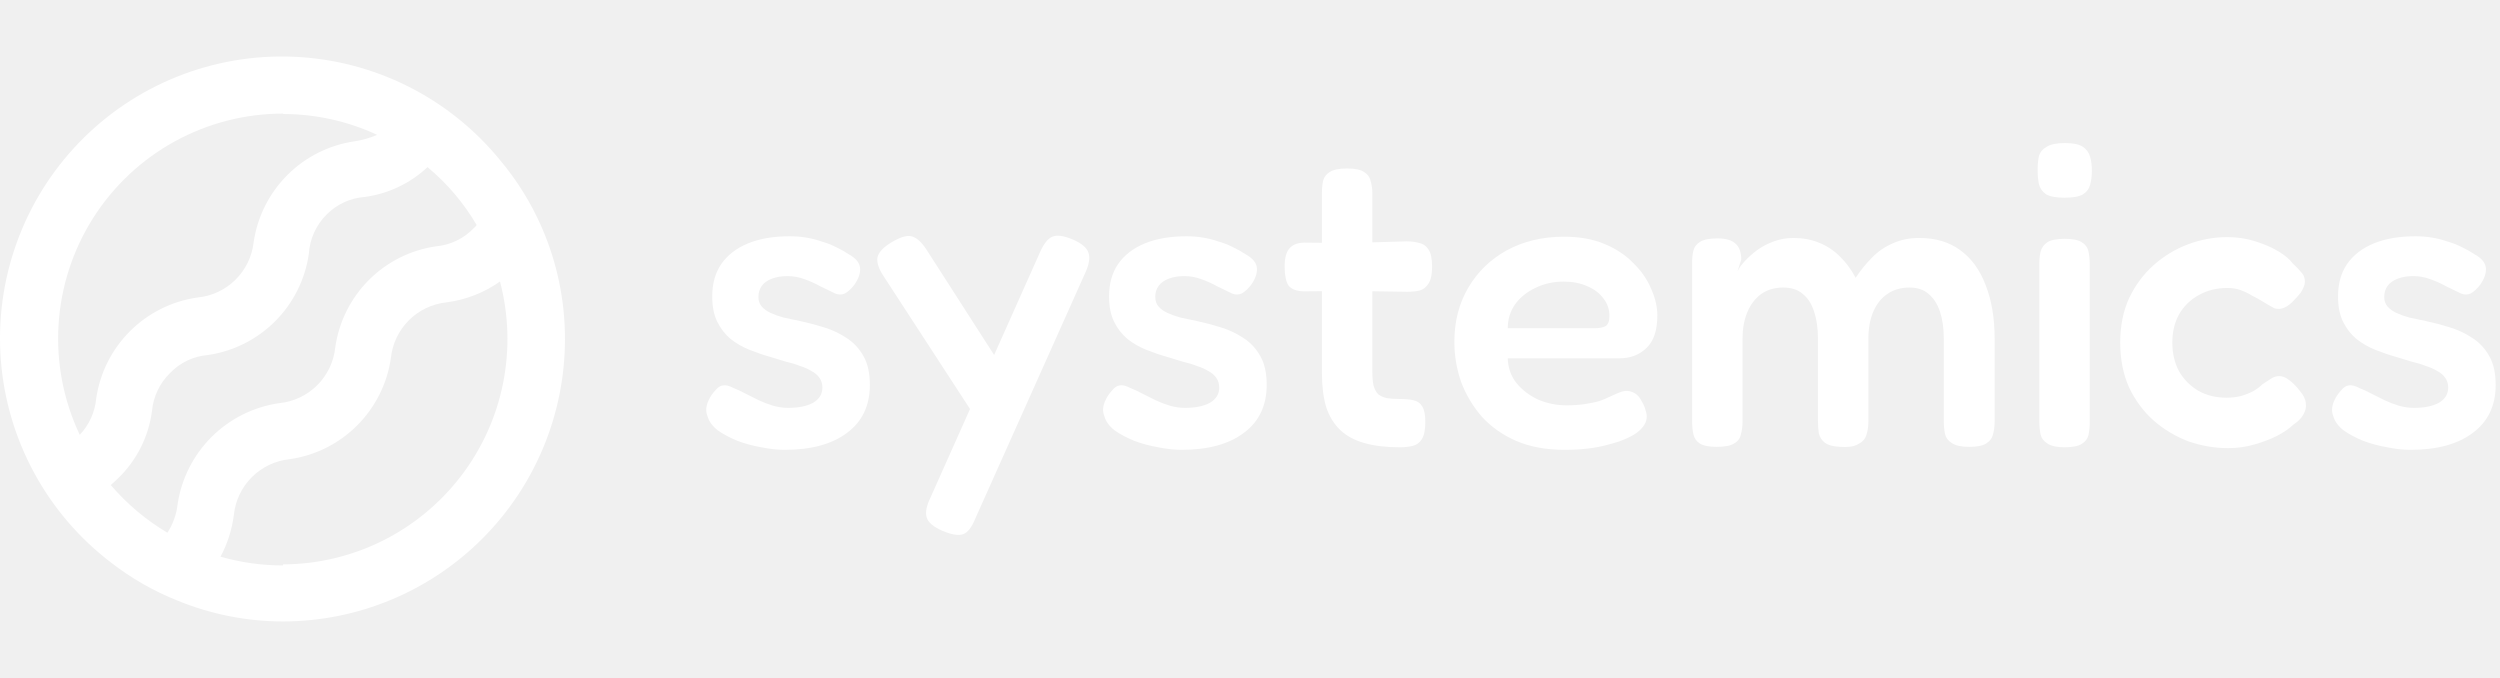
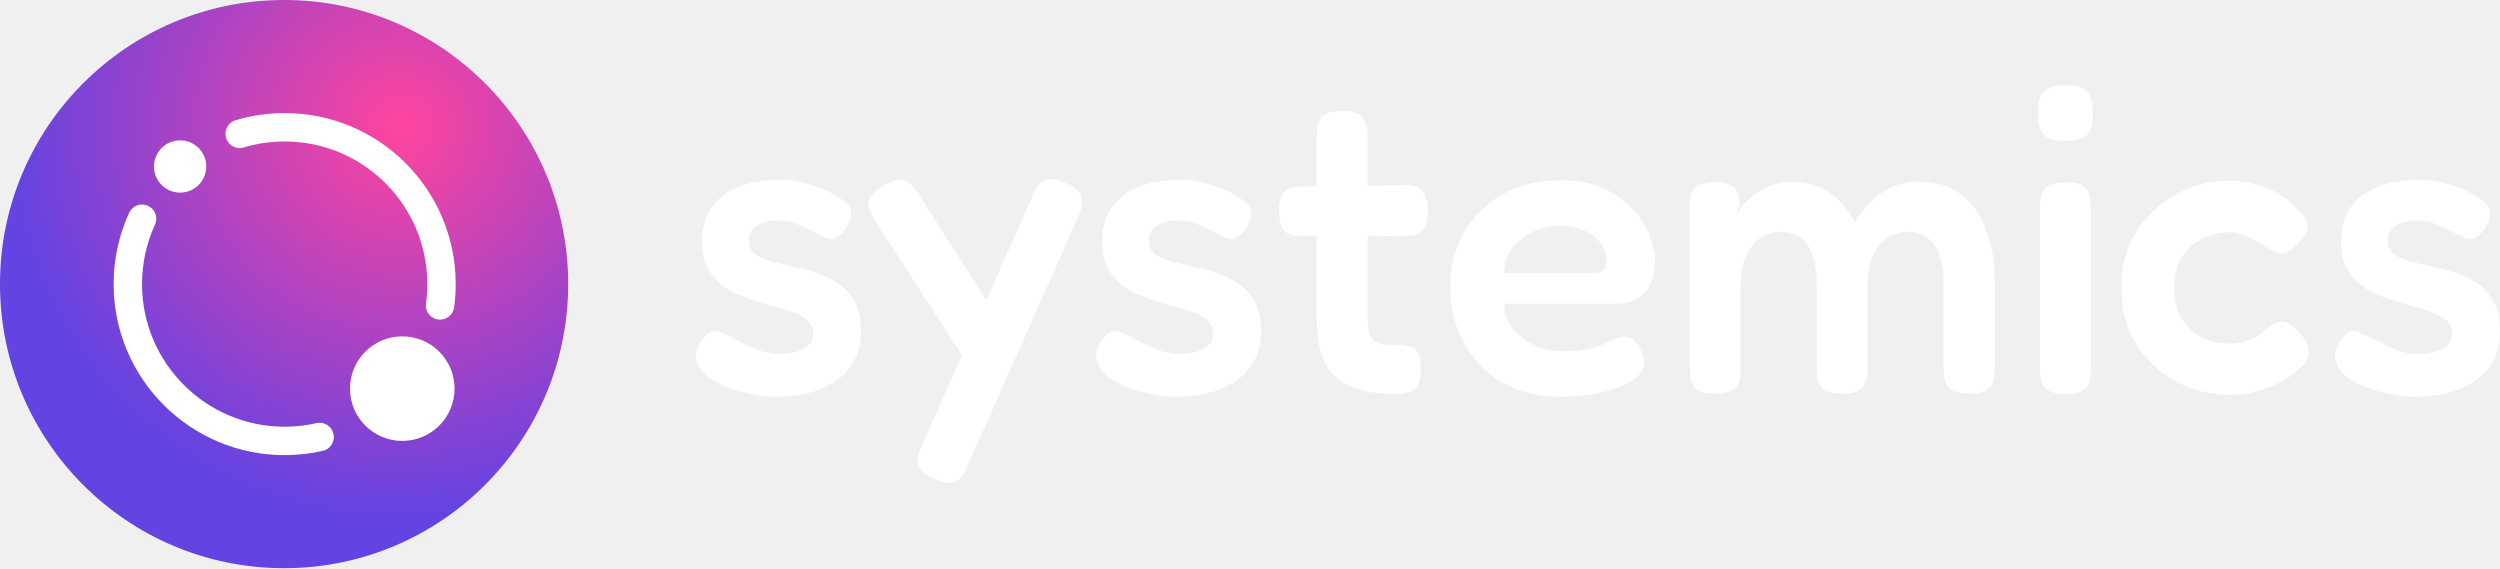
- <svg xmlns="http://www.w3.org/2000/svg" width="177" height="48" viewBox="0 0 177 48" fill="none">
-   <g clip-path="url(#clip0_42_124)">
-     <path d="M38.349 16.081C37.598 14.365 36.605 12.765 35.4 11.332C33.618 9.15 31.394 7.369 28.875 6.109C26.356 4.848 23.598 4.135 20.784 4.017C17.969 3.9 15.162 4.379 12.546 5.425C9.93 6.471 7.565 8.059 5.607 10.084C3.649 12.11 2.142 14.527 1.186 17.178C0.229 19.828 -0.156 22.651 0.057 25.46C0.269 28.27 1.074 31.003 2.419 33.479C3.763 35.955 5.617 38.118 7.857 39.826C9.295 40.944 10.883 41.853 12.575 42.525C14.948 43.498 17.487 43.998 20.051 44C25.343 43.988 30.415 41.878 34.155 38.132C37.894 34.386 39.996 29.309 40 24.016C40.004 21.285 39.442 18.583 38.349 16.081ZM20.036 8.072C22.338 8.072 24.613 8.575 26.701 9.547C26.192 9.767 25.656 9.921 25.108 10.004C23.304 10.266 21.633 11.103 20.345 12.393C19.056 13.682 18.218 15.353 17.957 17.157C17.843 18.169 17.382 19.111 16.654 19.823C15.927 20.535 14.975 20.974 13.961 21.066C12.158 21.327 10.486 22.165 9.198 23.454C7.909 24.743 7.071 26.415 6.81 28.219C6.722 29.181 6.311 30.085 5.646 30.785C4.496 28.357 3.98 25.677 4.145 22.995C4.31 20.313 5.15 17.716 6.588 15.446C8.025 13.177 10.014 11.307 12.368 10.013C14.722 8.719 17.365 8.041 20.051 8.043L20.036 8.072ZM7.842 34.34C8.019 34.177 8.196 34.03 8.373 33.853C9.685 32.581 10.527 30.902 10.762 29.089C10.857 28.07 11.312 27.119 12.045 26.405C12.75 25.671 13.699 25.22 14.713 25.137C16.517 24.875 18.188 24.038 19.477 22.748C20.766 21.459 21.603 19.788 21.864 17.983C21.928 16.918 22.385 15.914 23.147 15.166C23.87 14.447 24.828 14.012 25.845 13.942C27.503 13.714 29.048 12.977 30.269 11.833C31.659 12.987 32.836 14.374 33.748 15.933C33.692 16.009 33.628 16.078 33.557 16.14C32.853 16.881 31.905 17.342 30.888 17.438C29.082 17.694 27.409 18.531 26.119 19.82C24.829 21.111 23.993 22.785 23.737 24.591C23.633 25.606 23.181 26.554 22.459 27.275C21.736 27.995 20.786 28.443 19.771 28.543C17.962 28.803 16.284 29.639 14.988 30.927C13.692 32.216 12.846 33.889 12.575 35.697C12.496 36.417 12.248 37.109 11.853 37.717C10.34 36.819 8.985 35.678 7.842 34.34ZM20.036 40.033C18.54 40.034 17.051 39.826 15.613 39.413C16.105 38.496 16.424 37.496 16.556 36.464C16.66 35.45 17.109 34.504 17.829 33.784C18.549 33.064 19.495 32.614 20.508 32.511C22.314 32.253 23.989 31.416 25.28 30.127C26.572 28.837 27.412 27.164 27.674 25.358C27.777 24.345 28.227 23.398 28.946 22.678C29.666 21.958 30.612 21.509 31.625 21.405C32.985 21.228 34.28 20.722 35.4 19.93C36.021 22.287 36.095 24.755 35.615 27.144C35.135 29.534 34.114 31.782 32.631 33.715C31.148 35.649 29.241 37.217 27.058 38.3C24.875 39.382 22.473 39.949 20.036 39.959V40.033Z" fill="white" />
-     <path d="M55.556 31.848C55.036 31.848 54.486 31.788 53.906 31.668C53.326 31.568 52.766 31.418 52.226 31.218C51.686 30.998 51.216 30.748 50.816 30.468C50.436 30.168 50.196 29.838 50.096 29.478C50.016 29.278 49.986 29.088 50.006 28.908C50.026 28.708 50.086 28.508 50.186 28.308C50.286 28.088 50.436 27.868 50.636 27.648C50.816 27.428 50.996 27.308 51.176 27.288C51.376 27.248 51.626 27.308 51.926 27.468C52.186 27.568 52.466 27.698 52.766 27.858C53.086 28.018 53.406 28.178 53.726 28.338C54.066 28.498 54.406 28.628 54.746 28.728C55.106 28.828 55.456 28.878 55.796 28.878C56.536 28.878 57.126 28.758 57.566 28.518C58.006 28.258 58.226 27.898 58.226 27.438C58.226 27.178 58.156 26.948 58.016 26.748C57.876 26.548 57.686 26.388 57.446 26.268C57.226 26.128 56.956 26.008 56.636 25.908C56.336 25.788 56.006 25.688 55.646 25.608C55.306 25.508 54.946 25.398 54.566 25.278C54.066 25.138 53.566 24.968 53.066 24.768C52.566 24.568 52.116 24.308 51.716 23.988C51.336 23.668 51.026 23.268 50.786 22.788C50.546 22.308 50.426 21.708 50.426 20.988C50.426 20.088 50.636 19.328 51.056 18.708C51.496 18.068 52.126 17.578 52.946 17.238C53.766 16.898 54.756 16.728 55.916 16.728C56.316 16.728 56.696 16.758 57.056 16.818C57.436 16.878 57.796 16.968 58.136 17.088C58.496 17.188 58.836 17.318 59.156 17.478C59.496 17.638 59.816 17.818 60.116 18.018C60.616 18.298 60.876 18.628 60.896 19.008C60.916 19.368 60.776 19.758 60.476 20.178C60.256 20.458 60.036 20.658 59.816 20.778C59.596 20.878 59.366 20.878 59.126 20.778C58.806 20.618 58.456 20.448 58.076 20.268C57.716 20.068 57.336 19.898 56.936 19.758C56.556 19.618 56.156 19.548 55.736 19.548C55.336 19.548 54.976 19.608 54.656 19.728C54.336 19.848 54.096 20.018 53.936 20.238C53.776 20.458 53.696 20.718 53.696 21.018C53.696 21.298 53.776 21.528 53.936 21.708C54.096 21.888 54.306 22.038 54.566 22.158C54.826 22.278 55.136 22.388 55.496 22.488C55.856 22.568 56.236 22.648 56.636 22.728C57.196 22.848 57.766 22.998 58.346 23.178C58.926 23.358 59.456 23.608 59.936 23.928C60.436 24.248 60.836 24.678 61.136 25.218C61.436 25.738 61.586 26.418 61.586 27.258C61.586 28.718 61.046 29.848 59.966 30.648C58.906 31.448 57.436 31.848 55.556 31.848Z" fill="white" />
-     <path d="M66.714 37.578C66.074 37.298 65.704 36.978 65.604 36.618C65.504 36.278 65.594 35.818 65.874 35.238L73.614 17.898C73.894 17.258 74.194 16.878 74.514 16.758C74.834 16.618 75.324 16.688 75.984 16.968C76.604 17.248 76.964 17.558 77.064 17.898C77.184 18.238 77.114 18.698 76.854 19.278L69.054 36.708C68.794 37.348 68.504 37.718 68.184 37.818C67.864 37.938 67.374 37.858 66.714 37.578ZM69.504 30.228L62.574 19.578C62.214 19.038 62.064 18.588 62.124 18.228C62.204 17.868 62.524 17.518 63.084 17.178C63.704 16.798 64.184 16.648 64.524 16.728C64.884 16.808 65.244 17.128 65.604 17.688L71.094 26.238L69.504 30.228Z" fill="white" />
-     <path d="M83.652 31.848C83.132 31.848 82.582 31.788 82.002 31.668C81.422 31.568 80.862 31.418 80.322 31.218C79.782 30.998 79.312 30.748 78.912 30.468C78.532 30.168 78.292 29.838 78.192 29.478C78.112 29.278 78.082 29.088 78.102 28.908C78.122 28.708 78.182 28.508 78.282 28.308C78.382 28.088 78.532 27.868 78.732 27.648C78.912 27.428 79.092 27.308 79.272 27.288C79.472 27.248 79.722 27.308 80.022 27.468C80.282 27.568 80.562 27.698 80.862 27.858C81.182 28.018 81.502 28.178 81.822 28.338C82.162 28.498 82.502 28.628 82.842 28.728C83.202 28.828 83.552 28.878 83.892 28.878C84.632 28.878 85.222 28.758 85.662 28.518C86.102 28.258 86.322 27.898 86.322 27.438C86.322 27.178 86.252 26.948 86.112 26.748C85.972 26.548 85.782 26.388 85.542 26.268C85.322 26.128 85.052 26.008 84.732 25.908C84.432 25.788 84.102 25.688 83.742 25.608C83.402 25.508 83.042 25.398 82.662 25.278C82.162 25.138 81.662 24.968 81.162 24.768C80.662 24.568 80.212 24.308 79.812 23.988C79.432 23.668 79.122 23.268 78.882 22.788C78.642 22.308 78.522 21.708 78.522 20.988C78.522 20.088 78.732 19.328 79.152 18.708C79.592 18.068 80.222 17.578 81.042 17.238C81.862 16.898 82.852 16.728 84.012 16.728C84.412 16.728 84.792 16.758 85.152 16.818C85.532 16.878 85.892 16.968 86.232 17.088C86.592 17.188 86.932 17.318 87.252 17.478C87.592 17.638 87.912 17.818 88.212 18.018C88.712 18.298 88.972 18.628 88.992 19.008C89.012 19.368 88.872 19.758 88.572 20.178C88.352 20.458 88.132 20.658 87.912 20.778C87.692 20.878 87.462 20.878 87.222 20.778C86.902 20.618 86.552 20.448 86.172 20.268C85.812 20.068 85.432 19.898 85.032 19.758C84.652 19.618 84.252 19.548 83.832 19.548C83.432 19.548 83.072 19.608 82.752 19.728C82.432 19.848 82.192 20.018 82.032 20.238C81.872 20.458 81.792 20.718 81.792 21.018C81.792 21.298 81.872 21.528 82.032 21.708C82.192 21.888 82.402 22.038 82.662 22.158C82.922 22.278 83.232 22.388 83.592 22.488C83.952 22.568 84.332 22.648 84.732 22.728C85.292 22.848 85.862 22.998 86.442 23.178C87.022 23.358 87.552 23.608 88.032 23.928C88.532 24.248 88.932 24.678 89.232 25.218C89.532 25.738 89.682 26.418 89.682 27.258C89.682 28.718 89.142 29.848 88.062 30.648C87.002 31.448 85.532 31.848 83.652 31.848Z" fill="white" />
-     <path d="M99.112 31.668C98.132 31.668 97.293 31.568 96.593 31.368C95.892 31.168 95.323 30.858 94.882 30.438C94.442 30.018 94.112 29.478 93.892 28.818C93.692 28.138 93.593 27.338 93.593 26.418V13.698C93.593 13.338 93.623 13.028 93.683 12.768C93.763 12.508 93.922 12.308 94.162 12.168C94.422 12.008 94.823 11.928 95.362 11.928C95.922 11.928 96.323 12.008 96.562 12.168C96.823 12.328 96.983 12.548 97.043 12.828C97.123 13.088 97.162 13.378 97.162 13.698V26.298C97.162 26.718 97.192 27.058 97.252 27.318C97.332 27.578 97.442 27.778 97.582 27.918C97.743 28.038 97.942 28.128 98.183 28.188C98.442 28.228 98.752 28.248 99.112 28.248C99.493 28.248 99.812 28.278 100.072 28.338C100.352 28.398 100.562 28.548 100.702 28.788C100.842 29.008 100.912 29.378 100.912 29.898C100.912 30.458 100.822 30.868 100.642 31.128C100.482 31.368 100.262 31.518 99.983 31.578C99.722 31.638 99.433 31.668 99.112 31.668ZM92.362 17.178L95.453 17.208L99.593 17.088C99.933 17.088 100.232 17.128 100.492 17.208C100.772 17.268 100.992 17.428 101.152 17.688C101.312 17.928 101.392 18.328 101.392 18.888C101.392 19.408 101.312 19.798 101.152 20.058C100.992 20.318 100.782 20.488 100.522 20.568C100.262 20.628 99.963 20.658 99.623 20.658L95.603 20.598L92.272 20.628C91.772 20.608 91.422 20.468 91.222 20.208C91.043 19.928 90.953 19.478 90.953 18.858C90.953 18.278 91.062 17.858 91.282 17.598C91.522 17.318 91.882 17.178 92.362 17.178Z" fill="white" />
-     <path d="M110.769 31.848C109.469 31.848 108.329 31.638 107.349 31.218C106.389 30.798 105.579 30.228 104.919 29.508C104.279 28.768 103.789 27.948 103.449 27.048C103.129 26.128 102.969 25.178 102.969 24.198C102.969 22.758 103.299 21.478 103.959 20.358C104.619 19.238 105.529 18.358 106.689 17.718C107.869 17.078 109.219 16.758 110.739 16.758C111.819 16.758 112.769 16.928 113.589 17.268C114.409 17.608 115.089 18.058 115.629 18.618C116.189 19.158 116.609 19.758 116.889 20.418C117.189 21.078 117.339 21.718 117.339 22.338C117.339 23.398 117.079 24.168 116.559 24.648C116.059 25.128 115.429 25.368 114.669 25.368H106.749C106.769 26.048 106.979 26.638 107.379 27.138C107.799 27.638 108.319 28.028 108.939 28.308C109.579 28.568 110.229 28.698 110.889 28.698C111.389 28.698 111.829 28.668 112.209 28.608C112.609 28.548 112.949 28.478 113.229 28.398C113.509 28.298 113.749 28.198 113.949 28.098C114.169 27.998 114.369 27.908 114.549 27.828C114.729 27.748 114.899 27.698 115.059 27.678C115.279 27.658 115.499 27.708 115.719 27.828C115.939 27.948 116.119 28.158 116.259 28.458C116.379 28.658 116.459 28.848 116.499 29.028C116.559 29.188 116.589 29.348 116.589 29.508C116.589 29.908 116.349 30.288 115.869 30.648C115.389 30.988 114.709 31.268 113.829 31.488C112.969 31.728 111.949 31.848 110.769 31.848ZM106.749 23.238H112.899C113.239 23.238 113.499 23.188 113.679 23.088C113.859 22.968 113.949 22.728 113.949 22.368C113.949 21.908 113.809 21.498 113.529 21.138C113.249 20.758 112.869 20.468 112.389 20.268C111.909 20.048 111.349 19.938 110.709 19.938C109.969 19.938 109.299 20.088 108.699 20.388C108.099 20.668 107.619 21.058 107.259 21.558C106.919 22.058 106.749 22.618 106.749 23.238Z" fill="white" />
-     <path d="M121.541 31.638C121.001 31.638 120.601 31.558 120.341 31.398C120.101 31.238 119.951 31.018 119.891 30.738C119.831 30.458 119.801 30.158 119.801 29.838V18.618C119.801 18.298 119.831 18.008 119.891 17.748C119.951 17.488 120.111 17.278 120.371 17.118C120.631 16.958 121.041 16.878 121.601 16.878C122.181 16.878 122.601 16.998 122.861 17.238C123.141 17.478 123.281 17.858 123.281 18.378L123.011 19.218C123.111 18.998 123.281 18.758 123.521 18.498C123.761 18.238 124.051 17.978 124.391 17.718C124.751 17.458 125.151 17.248 125.591 17.088C126.031 16.928 126.491 16.848 126.971 16.848C127.631 16.848 128.231 16.958 128.771 17.178C129.331 17.398 129.821 17.718 130.241 18.138C130.681 18.558 131.061 19.068 131.381 19.668C131.721 19.148 132.101 18.678 132.521 18.258C132.941 17.818 133.431 17.478 133.991 17.238C134.551 16.978 135.181 16.848 135.881 16.848C137.041 16.848 138.011 17.138 138.791 17.718C139.591 18.298 140.191 19.128 140.591 20.208C141.011 21.268 141.221 22.538 141.221 24.018V29.838C141.221 30.178 141.181 30.488 141.101 30.768C141.041 31.028 140.881 31.238 140.621 31.398C140.381 31.558 139.981 31.638 139.421 31.638C138.861 31.638 138.451 31.548 138.191 31.368C137.931 31.208 137.771 30.998 137.711 30.738C137.651 30.458 137.621 30.148 137.621 29.808V23.988C137.621 23.248 137.531 22.608 137.351 22.068C137.171 21.528 136.901 21.108 136.541 20.808C136.201 20.508 135.751 20.358 135.191 20.358C134.591 20.358 134.071 20.508 133.631 20.808C133.211 21.088 132.881 21.498 132.641 22.038C132.401 22.578 132.281 23.238 132.281 24.018V29.868C132.281 30.208 132.231 30.528 132.131 30.828C132.031 31.108 131.831 31.318 131.531 31.458C131.251 31.618 130.841 31.678 130.301 31.638C129.801 31.618 129.431 31.518 129.191 31.338C128.971 31.158 128.831 30.938 128.771 30.678C128.731 30.398 128.711 30.108 128.711 29.808V23.988C128.711 23.248 128.621 22.608 128.441 22.068C128.261 21.508 127.991 21.088 127.631 20.808C127.291 20.508 126.831 20.358 126.251 20.358C125.631 20.358 125.101 20.518 124.661 20.838C124.241 21.158 123.921 21.588 123.701 22.128C123.481 22.668 123.371 23.288 123.371 23.988V29.868C123.371 30.188 123.331 30.488 123.251 30.768C123.191 31.048 123.031 31.258 122.771 31.398C122.531 31.558 122.121 31.638 121.541 31.638Z" fill="white" />
-     <path d="M146.155 31.668C145.615 31.668 145.215 31.578 144.955 31.398C144.695 31.238 144.535 31.028 144.475 30.768C144.415 30.488 144.385 30.178 144.385 29.838V18.678C144.385 18.358 144.415 18.068 144.475 17.808C144.555 17.528 144.715 17.308 144.955 17.148C145.215 16.988 145.625 16.908 146.185 16.908C146.745 16.908 147.145 16.988 147.385 17.148C147.645 17.308 147.805 17.528 147.865 17.808C147.925 18.088 147.955 18.398 147.955 18.738V29.868C147.955 30.208 147.925 30.518 147.865 30.798C147.805 31.058 147.645 31.268 147.385 31.428C147.145 31.588 146.735 31.668 146.155 31.668ZM146.155 13.998C145.575 13.998 145.145 13.918 144.865 13.758C144.605 13.578 144.435 13.338 144.355 13.038C144.295 12.738 144.265 12.408 144.265 12.048C144.265 11.668 144.295 11.338 144.355 11.058C144.435 10.778 144.615 10.558 144.895 10.398C145.175 10.218 145.605 10.128 146.185 10.128C146.785 10.128 147.215 10.218 147.475 10.398C147.735 10.578 147.905 10.818 147.985 11.118C148.065 11.398 148.105 11.728 148.105 12.108C148.105 12.448 148.065 12.768 147.985 13.068C147.905 13.368 147.735 13.598 147.475 13.758C147.215 13.918 146.775 13.998 146.155 13.998Z" fill="white" />
-     <path d="M157.761 31.728C156.801 31.728 155.861 31.568 154.941 31.248C154.041 30.908 153.221 30.418 152.481 29.778C151.761 29.138 151.181 28.358 150.741 27.438C150.321 26.498 150.111 25.438 150.111 24.258C150.111 23.078 150.321 22.028 150.741 21.108C151.181 20.188 151.761 19.408 152.481 18.768C153.201 18.128 154.011 17.638 154.911 17.298C155.811 16.958 156.741 16.788 157.701 16.788C158.401 16.788 159.061 16.888 159.681 17.088C160.321 17.288 160.871 17.528 161.331 17.808C161.791 18.088 162.121 18.368 162.321 18.648C162.581 18.888 162.801 19.118 162.981 19.338C163.161 19.558 163.221 19.828 163.161 20.148C163.101 20.348 163.011 20.538 162.891 20.718C162.771 20.878 162.621 21.048 162.441 21.228C161.961 21.768 161.491 21.968 161.031 21.828C160.771 21.688 160.511 21.538 160.251 21.378C159.991 21.218 159.721 21.068 159.441 20.928C159.181 20.768 158.911 20.638 158.631 20.538C158.351 20.438 158.041 20.388 157.701 20.388C156.941 20.388 156.261 20.558 155.661 20.898C155.081 21.218 154.621 21.668 154.281 22.248C153.961 22.828 153.801 23.498 153.801 24.258C153.801 25.018 153.961 25.698 154.281 26.298C154.621 26.878 155.081 27.338 155.661 27.678C156.241 27.998 156.901 28.158 157.641 28.158C158.001 28.158 158.341 28.118 158.661 28.038C159.001 27.938 159.301 27.818 159.561 27.678C159.821 27.518 160.031 27.358 160.191 27.198C160.411 27.058 160.611 26.928 160.791 26.808C160.971 26.688 161.161 26.628 161.361 26.628C161.601 26.628 161.831 26.718 162.051 26.898C162.291 27.058 162.551 27.318 162.831 27.678C163.091 27.978 163.231 28.268 163.251 28.548C163.291 28.828 163.231 29.098 163.071 29.358C162.931 29.618 162.691 29.858 162.351 30.078C162.111 30.318 161.751 30.568 161.271 30.828C160.811 31.068 160.271 31.278 159.651 31.458C159.051 31.638 158.421 31.728 157.761 31.728Z" fill="white" />
-     <path d="M170.663 31.848C170.143 31.848 169.593 31.788 169.013 31.668C168.433 31.568 167.873 31.418 167.333 31.218C166.793 30.998 166.323 30.748 165.923 30.468C165.543 30.168 165.303 29.838 165.203 29.478C165.123 29.278 165.093 29.088 165.113 28.908C165.133 28.708 165.193 28.508 165.293 28.308C165.393 28.088 165.543 27.868 165.743 27.648C165.923 27.428 166.103 27.308 166.283 27.288C166.483 27.248 166.733 27.308 167.033 27.468C167.293 27.568 167.573 27.698 167.873 27.858C168.193 28.018 168.513 28.178 168.833 28.338C169.173 28.498 169.513 28.628 169.853 28.728C170.213 28.828 170.563 28.878 170.903 28.878C171.643 28.878 172.233 28.758 172.673 28.518C173.113 28.258 173.333 27.898 173.333 27.438C173.333 27.178 173.263 26.948 173.123 26.748C172.983 26.548 172.793 26.388 172.553 26.268C172.333 26.128 172.063 26.008 171.743 25.908C171.443 25.788 171.113 25.688 170.753 25.608C170.413 25.508 170.053 25.398 169.673 25.278C169.173 25.138 168.673 24.968 168.173 24.768C167.673 24.568 167.223 24.308 166.823 23.988C166.443 23.668 166.133 23.268 165.893 22.788C165.653 22.308 165.533 21.708 165.533 20.988C165.533 20.088 165.743 19.328 166.163 18.708C166.603 18.068 167.233 17.578 168.053 17.238C168.873 16.898 169.863 16.728 171.023 16.728C171.423 16.728 171.803 16.758 172.163 16.818C172.543 16.878 172.903 16.968 173.243 17.088C173.603 17.188 173.943 17.318 174.263 17.478C174.603 17.638 174.923 17.818 175.223 18.018C175.723 18.298 175.983 18.628 176.003 19.008C176.023 19.368 175.883 19.758 175.583 20.178C175.363 20.458 175.143 20.658 174.923 20.778C174.703 20.878 174.473 20.878 174.233 20.778C173.913 20.618 173.563 20.448 173.183 20.268C172.823 20.068 172.443 19.898 172.043 19.758C171.663 19.618 171.263 19.548 170.843 19.548C170.443 19.548 170.083 19.608 169.763 19.728C169.443 19.848 169.203 20.018 169.043 20.238C168.883 20.458 168.803 20.718 168.803 21.018C168.803 21.298 168.883 21.528 169.043 21.708C169.203 21.888 169.413 22.038 169.673 22.158C169.933 22.278 170.243 22.388 170.603 22.488C170.963 22.568 171.343 22.648 171.743 22.728C172.303 22.848 172.873 22.998 173.453 23.178C174.033 23.358 174.563 23.608 175.043 23.928C175.543 24.248 175.943 24.678 176.243 25.218C176.543 25.738 176.693 26.418 176.693 27.258C176.693 28.718 176.153 29.848 175.073 30.648C174.013 31.448 172.543 31.848 170.663 31.848Z" fill="white" />
+ <svg xmlns="http://www.w3.org/2000/svg" width="176" height="40" viewBox="0 0 176 40" fill="none">
+   <g clip-path="url(#clip0_80_14)">
+     <path d="M54.569 27.92C54.048 27.92 53.497 27.86 52.916 27.739C52.334 27.638 51.773 27.486 51.231 27.285C50.69 27.063 50.219 26.81 49.818 26.528C49.437 26.225 49.197 25.892 49.096 25.529C49.016 25.327 48.986 25.135 49.006 24.953C49.026 24.751 49.086 24.55 49.187 24.348C49.287 24.126 49.437 23.904 49.638 23.682C49.818 23.46 49.998 23.338 50.179 23.318C50.379 23.278 50.63 23.338 50.931 23.5C51.191 23.601 51.472 23.732 51.773 23.894C52.093 24.055 52.414 24.217 52.735 24.378C53.076 24.54 53.417 24.671 53.758 24.772C54.118 24.873 54.469 24.923 54.81 24.923C55.552 24.923 56.143 24.802 56.584 24.56C57.025 24.297 57.246 23.934 57.246 23.47C57.246 23.207 57.176 22.975 57.035 22.773C56.895 22.572 56.705 22.41 56.464 22.289C56.243 22.148 55.973 22.026 55.652 21.926C55.351 21.805 55.02 21.704 54.66 21.623C54.319 21.522 53.958 21.411 53.577 21.29C53.076 21.148 52.575 20.977 52.073 20.775C51.572 20.573 51.121 20.311 50.72 19.988C50.339 19.665 50.029 19.261 49.788 18.777C49.547 18.292 49.427 17.687 49.427 16.96C49.427 16.052 49.638 15.285 50.059 14.659C50.5 14.013 51.131 13.519 51.953 13.176C52.775 12.832 53.767 12.661 54.93 12.661C55.331 12.661 55.712 12.691 56.073 12.752C56.454 12.812 56.815 12.903 57.156 13.024C57.517 13.125 57.857 13.256 58.178 13.418C58.519 13.579 58.84 13.761 59.141 13.963C59.642 14.245 59.902 14.578 59.922 14.962C59.942 15.325 59.802 15.719 59.501 16.143C59.281 16.425 59.06 16.627 58.84 16.748C58.619 16.849 58.389 16.849 58.148 16.748C57.827 16.587 57.477 16.415 57.096 16.234C56.735 16.032 56.354 15.86 55.953 15.719C55.572 15.578 55.171 15.507 54.75 15.507C54.349 15.507 53.988 15.568 53.667 15.689C53.346 15.81 53.106 15.981 52.946 16.203C52.785 16.425 52.705 16.688 52.705 16.991C52.705 17.273 52.785 17.505 52.946 17.687C53.106 17.869 53.316 18.02 53.577 18.141C53.838 18.262 54.148 18.373 54.509 18.474C54.87 18.555 55.251 18.636 55.652 18.716C56.213 18.837 56.785 18.989 57.366 19.17C57.948 19.352 58.479 19.604 58.96 19.927C59.461 20.25 59.862 20.684 60.163 21.229C60.464 21.754 60.614 22.44 60.614 23.288C60.614 24.762 60.073 25.902 58.99 26.709C57.928 27.517 56.454 27.92 54.569 27.92Z" fill="white" />
+     <path d="M65.755 33.703C65.113 33.421 64.742 33.098 64.642 32.734C64.542 32.391 64.632 31.927 64.913 31.342L72.671 13.842C72.952 13.196 73.253 12.812 73.574 12.691C73.894 12.55 74.386 12.62 75.047 12.903C75.669 13.186 76.03 13.499 76.13 13.842C76.25 14.185 76.18 14.649 75.919 15.234L68.1 32.825C67.84 33.471 67.549 33.845 67.228 33.946C66.908 34.067 66.416 33.986 65.755 33.703ZM68.552 26.285L61.605 15.537C61.244 14.992 61.094 14.538 61.154 14.175C61.234 13.811 61.555 13.458 62.116 13.115C62.737 12.732 63.219 12.58 63.559 12.661C63.92 12.742 64.281 13.065 64.642 13.63L70.145 22.259L68.552 26.285Z" fill="white" />
+     <path d="M82.733 27.92C82.212 27.92 81.66 27.86 81.079 27.739C80.498 27.638 79.936 27.486 79.395 27.285C78.854 27.063 78.383 26.81 77.982 26.528C77.601 26.225 77.36 25.892 77.26 25.529C77.18 25.327 77.15 25.135 77.17 24.953C77.19 24.751 77.25 24.55 77.35 24.348C77.45 24.126 77.601 23.904 77.801 23.682C77.982 23.46 78.162 23.338 78.343 23.318C78.543 23.278 78.794 23.338 79.094 23.5C79.355 23.601 79.636 23.732 79.936 23.894C80.257 24.055 80.578 24.217 80.899 24.378C81.24 24.54 81.58 24.671 81.921 24.772C82.282 24.873 82.633 24.923 82.974 24.923C83.716 24.923 84.307 24.802 84.748 24.56C85.189 24.297 85.41 23.934 85.41 23.47C85.41 23.207 85.339 22.975 85.199 22.773C85.059 22.572 84.868 22.41 84.628 22.289C84.407 22.148 84.136 22.026 83.816 21.926C83.515 21.805 83.184 21.704 82.823 21.623C82.483 21.522 82.122 21.411 81.741 21.29C81.24 21.148 80.738 20.977 80.237 20.775C79.736 20.573 79.285 20.311 78.884 19.988C78.503 19.665 78.192 19.261 77.952 18.777C77.711 18.292 77.591 17.687 77.591 16.96C77.591 16.052 77.801 15.285 78.222 14.659C78.663 14.013 79.295 13.519 80.117 13.176C80.939 12.832 81.931 12.661 83.094 12.661C83.495 12.661 83.876 12.691 84.237 12.752C84.618 12.812 84.979 12.903 85.319 13.024C85.68 13.125 86.021 13.256 86.342 13.418C86.683 13.579 87.003 13.761 87.304 13.963C87.805 14.245 88.066 14.578 88.086 14.962C88.106 15.325 87.966 15.719 87.665 16.143C87.445 16.425 87.224 16.627 87.003 16.748C86.783 16.849 86.552 16.849 86.312 16.748C85.991 16.587 85.64 16.415 85.259 16.234C84.898 16.032 84.517 15.86 84.117 15.719C83.736 15.578 83.335 15.507 82.914 15.507C82.513 15.507 82.152 15.568 81.831 15.689C81.51 15.81 81.27 15.981 81.109 16.203C80.949 16.425 80.869 16.688 80.869 16.991C80.869 17.273 80.949 17.505 81.109 17.687C81.27 17.869 81.48 18.02 81.741 18.141C82.001 18.262 82.312 18.373 82.673 18.474C83.034 18.555 83.415 18.636 83.816 18.716C84.377 18.837 84.948 18.989 85.53 19.17C86.111 19.352 86.643 19.604 87.124 19.927C87.625 20.25 88.026 20.684 88.327 21.229C88.627 21.754 88.778 22.44 88.778 23.288C88.778 24.762 88.236 25.902 87.154 26.709C86.091 27.517 84.618 27.92 82.733 27.92Z" fill="white" />
+     <path d="M98.231 27.739C97.249 27.739 96.407 27.638 95.705 27.436C95.004 27.234 94.432 26.921 93.991 26.497C93.55 26.073 93.219 25.529 92.999 24.863C92.798 24.176 92.698 23.369 92.698 22.44V9.603C92.698 9.24 92.728 8.927 92.788 8.664C92.868 8.402 93.029 8.2 93.269 8.059C93.53 7.897 93.931 7.817 94.472 7.817C95.034 7.817 95.435 7.897 95.675 8.059C95.936 8.22 96.096 8.442 96.156 8.725C96.237 8.987 96.277 9.28 96.277 9.603V22.319C96.277 22.743 96.307 23.086 96.367 23.349C96.447 23.611 96.557 23.813 96.698 23.954C96.858 24.075 97.058 24.166 97.299 24.227C97.56 24.267 97.871 24.287 98.231 24.287C98.612 24.287 98.933 24.317 99.194 24.378C99.474 24.439 99.685 24.59 99.825 24.832C99.966 25.054 100.036 25.428 100.036 25.952C100.036 26.518 99.945 26.931 99.765 27.194C99.605 27.436 99.384 27.587 99.103 27.648C98.843 27.709 98.552 27.739 98.231 27.739ZM91.465 13.115L94.562 13.145L98.713 13.024C99.053 13.024 99.354 13.065 99.615 13.145C99.895 13.206 100.116 13.367 100.276 13.63C100.437 13.872 100.517 14.276 100.517 14.841C100.517 15.366 100.437 15.759 100.276 16.022C100.116 16.284 99.905 16.456 99.645 16.536C99.384 16.597 99.083 16.627 98.743 16.627L94.713 16.567L91.375 16.597C90.874 16.577 90.523 16.435 90.322 16.173C90.142 15.89 90.052 15.436 90.052 14.811C90.052 14.225 90.162 13.801 90.382 13.539C90.623 13.256 90.984 13.115 91.465 13.115Z" fill="white" />
+     <path d="M109.916 27.92C108.613 27.92 107.47 27.709 106.488 27.285C105.526 26.861 104.714 26.285 104.052 25.559C103.41 24.812 102.919 23.984 102.578 23.076C102.258 22.148 102.097 21.189 102.097 20.2C102.097 18.747 102.428 17.455 103.09 16.324C103.751 15.194 104.663 14.306 105.826 13.66C107.009 13.014 108.362 12.691 109.886 12.691C110.969 12.691 111.921 12.863 112.743 13.206C113.565 13.549 114.247 14.003 114.788 14.568C115.349 15.113 115.77 15.719 116.051 16.385C116.352 17.051 116.502 17.697 116.502 18.323C116.502 19.392 116.241 20.17 115.72 20.654C115.219 21.138 114.587 21.381 113.826 21.381H105.886C105.906 22.067 106.117 22.662 106.518 23.167C106.939 23.672 107.46 24.065 108.082 24.348C108.723 24.61 109.375 24.741 110.036 24.741C110.538 24.741 110.979 24.711 111.36 24.651C111.761 24.59 112.101 24.519 112.382 24.439C112.663 24.338 112.903 24.237 113.104 24.136C113.324 24.035 113.525 23.944 113.705 23.863C113.886 23.783 114.056 23.732 114.217 23.712C114.437 23.692 114.658 23.742 114.878 23.863C115.099 23.984 115.279 24.196 115.419 24.499C115.54 24.701 115.62 24.893 115.66 25.074C115.72 25.236 115.75 25.397 115.75 25.559C115.75 25.962 115.51 26.346 115.029 26.709C114.547 27.052 113.866 27.335 112.984 27.557C112.122 27.799 111.099 27.92 109.916 27.92ZM105.886 19.231H112.051C112.392 19.231 112.653 19.18 112.833 19.08C113.014 18.959 113.104 18.716 113.104 18.353C113.104 17.889 112.964 17.475 112.683 17.112C112.402 16.728 112.021 16.435 111.54 16.234C111.059 16.012 110.498 15.9 109.856 15.9C109.114 15.9 108.443 16.052 107.841 16.355C107.24 16.637 106.759 17.031 106.398 17.535C106.057 18.04 105.886 18.605 105.886 19.231Z" fill="white" />
+     <path d="M120.714 27.709C120.173 27.709 119.772 27.628 119.511 27.466C119.271 27.305 119.12 27.083 119.06 26.8C119 26.518 118.97 26.215 118.97 25.892V14.568C118.97 14.245 119 13.953 119.06 13.69C119.12 13.428 119.281 13.216 119.541 13.055C119.802 12.893 120.213 12.812 120.774 12.812C121.356 12.812 121.777 12.933 122.037 13.176C122.318 13.418 122.458 13.801 122.458 14.326L122.188 15.174C122.288 14.952 122.458 14.71 122.699 14.447C122.939 14.185 123.23 13.922 123.571 13.66C123.932 13.398 124.333 13.186 124.774 13.024C125.215 12.863 125.676 12.782 126.157 12.782C126.819 12.782 127.42 12.893 127.962 13.115C128.523 13.337 129.014 13.66 129.435 14.084C129.876 14.508 130.257 15.023 130.578 15.628C130.919 15.103 131.3 14.629 131.721 14.205C132.142 13.761 132.633 13.418 133.194 13.176C133.756 12.913 134.387 12.782 135.089 12.782C136.252 12.782 137.224 13.075 138.006 13.66C138.808 14.245 139.409 15.083 139.81 16.173C140.231 17.243 140.442 18.524 140.442 20.018V25.892C140.442 26.235 140.402 26.548 140.321 26.831C140.261 27.093 140.101 27.305 139.84 27.466C139.6 27.628 139.199 27.709 138.637 27.709C138.076 27.709 137.665 27.618 137.404 27.436C137.144 27.274 136.983 27.063 136.923 26.8C136.863 26.518 136.833 26.205 136.833 25.862V19.988C136.833 19.241 136.743 18.595 136.562 18.05C136.382 17.505 136.111 17.081 135.75 16.779C135.41 16.476 134.958 16.324 134.397 16.324C133.796 16.324 133.274 16.476 132.833 16.779C132.412 17.061 132.082 17.475 131.841 18.02C131.6 18.565 131.48 19.231 131.48 20.018V25.922C131.48 26.265 131.43 26.588 131.33 26.891C131.23 27.174 131.029 27.386 130.728 27.527C130.448 27.688 130.037 27.749 129.495 27.709C128.994 27.688 128.623 27.587 128.383 27.406C128.162 27.224 128.022 27.002 127.962 26.74C127.922 26.457 127.901 26.164 127.901 25.862V19.988C127.901 19.241 127.811 18.595 127.631 18.05C127.45 17.485 127.18 17.061 126.819 16.779C126.478 16.476 126.017 16.324 125.436 16.324C124.814 16.324 124.283 16.486 123.842 16.809C123.421 17.132 123.1 17.566 122.879 18.111C122.659 18.656 122.549 19.281 122.549 19.988V25.922C122.549 26.245 122.508 26.548 122.428 26.831C122.368 27.113 122.208 27.325 121.947 27.466C121.707 27.628 121.296 27.709 120.714 27.709Z" fill="white" />
+     <path d="M145.387 27.739C144.846 27.739 144.445 27.648 144.184 27.466C143.924 27.305 143.763 27.093 143.703 26.831C143.643 26.548 143.613 26.235 143.613 25.892V14.629C143.613 14.306 143.643 14.013 143.703 13.751C143.783 13.468 143.944 13.246 144.184 13.085C144.445 12.923 144.856 12.843 145.417 12.843C145.979 12.843 146.38 12.923 146.62 13.085C146.881 13.246 147.041 13.468 147.101 13.751C147.162 14.033 147.192 14.346 147.192 14.689V25.922C147.192 26.265 147.162 26.578 147.101 26.861C147.041 27.123 146.881 27.335 146.62 27.497C146.38 27.658 145.969 27.739 145.387 27.739ZM145.387 9.906C144.806 9.906 144.375 9.825 144.094 9.663C143.834 9.482 143.663 9.24 143.583 8.937C143.523 8.634 143.493 8.301 143.493 7.938C143.493 7.554 143.523 7.221 143.583 6.939C143.663 6.656 143.844 6.434 144.124 6.272C144.405 6.091 144.836 6 145.417 6C146.019 6 146.45 6.091 146.71 6.272C146.971 6.454 147.142 6.696 147.222 6.999C147.302 7.282 147.342 7.615 147.342 7.998C147.342 8.341 147.302 8.664 147.222 8.967C147.142 9.27 146.971 9.502 146.71 9.663C146.45 9.825 146.009 9.906 145.387 9.906Z" fill="white" />
+     <path d="M157.022 27.799C156.06 27.799 155.117 27.638 154.195 27.315C153.293 26.972 152.471 26.477 151.729 25.831C151.008 25.185 150.426 24.398 149.985 23.47C149.564 22.521 149.354 21.451 149.354 20.26C149.354 19.07 149.564 18.01 149.985 17.081C150.426 16.153 151.008 15.366 151.729 14.72C152.451 14.074 153.263 13.579 154.165 13.236C155.067 12.893 156 12.722 156.962 12.722C157.664 12.722 158.325 12.822 158.947 13.024C159.588 13.226 160.14 13.468 160.601 13.751C161.062 14.033 161.393 14.316 161.593 14.599C161.854 14.841 162.074 15.073 162.255 15.295C162.435 15.517 162.495 15.79 162.435 16.113C162.375 16.314 162.285 16.506 162.164 16.688C162.044 16.849 161.894 17.021 161.713 17.202C161.232 17.747 160.761 17.949 160.3 17.808C160.039 17.667 159.779 17.515 159.518 17.354C159.257 17.192 158.987 17.041 158.706 16.9C158.446 16.738 158.175 16.607 157.894 16.506C157.614 16.405 157.303 16.355 156.962 16.355C156.2 16.355 155.518 16.526 154.917 16.869C154.336 17.192 153.874 17.646 153.534 18.232C153.213 18.817 153.052 19.493 153.052 20.26C153.052 21.027 153.213 21.714 153.534 22.319C153.874 22.905 154.336 23.369 154.917 23.712C155.498 24.035 156.16 24.196 156.902 24.196C157.263 24.196 157.603 24.156 157.924 24.075C158.265 23.974 158.566 23.853 158.826 23.712C159.087 23.55 159.298 23.389 159.458 23.227C159.678 23.086 159.879 22.955 160.059 22.834C160.24 22.713 160.43 22.652 160.631 22.652C160.871 22.652 161.102 22.743 161.322 22.925C161.563 23.086 161.824 23.349 162.104 23.712C162.365 24.015 162.505 24.307 162.525 24.59C162.565 24.872 162.505 25.145 162.345 25.407C162.205 25.67 161.964 25.912 161.623 26.134C161.383 26.376 161.022 26.629 160.541 26.891C160.079 27.133 159.538 27.345 158.917 27.527C158.315 27.709 157.684 27.799 157.022 27.799Z" fill="white" />
+     <path d="M169.955 27.92C169.434 27.92 168.883 27.86 168.301 27.739C167.72 27.638 167.159 27.486 166.617 27.285C166.076 27.063 165.605 26.81 165.204 26.528C164.823 26.225 164.582 25.892 164.482 25.529C164.402 25.327 164.372 25.135 164.392 24.953C164.412 24.751 164.472 24.55 164.572 24.348C164.673 24.126 164.823 23.904 165.023 23.682C165.204 23.46 165.384 23.338 165.565 23.318C165.765 23.278 166.016 23.338 166.317 23.5C166.577 23.601 166.858 23.732 167.159 23.894C167.479 24.055 167.8 24.217 168.121 24.378C168.462 24.54 168.803 24.671 169.143 24.772C169.504 24.873 169.855 24.923 170.196 24.923C170.938 24.923 171.529 24.802 171.97 24.56C172.411 24.297 172.632 23.934 172.632 23.47C172.632 23.207 172.562 22.975 172.421 22.773C172.281 22.572 172.091 22.41 171.85 22.289C171.629 22.148 171.359 22.026 171.038 21.926C170.737 21.805 170.406 21.704 170.046 21.623C169.705 21.522 169.344 21.411 168.963 21.29C168.462 21.148 167.961 20.977 167.459 20.775C166.958 20.573 166.507 20.311 166.106 19.988C165.725 19.665 165.414 19.261 165.174 18.777C164.933 18.292 164.813 17.687 164.813 16.96C164.813 16.052 165.024 15.285 165.445 14.659C165.886 14.013 166.517 13.519 167.339 13.176C168.161 12.832 169.153 12.661 170.316 12.661C170.717 12.661 171.098 12.691 171.459 12.752C171.84 12.812 172.201 12.903 172.542 13.024C172.903 13.125 173.243 13.256 173.564 13.418C173.905 13.579 174.226 13.761 174.526 13.963C175.028 14.245 175.288 14.578 175.308 14.962C175.328 15.325 175.188 15.719 174.887 16.143C174.667 16.425 174.446 16.627 174.226 16.748C174.005 16.849 173.775 16.849 173.534 16.748C173.213 16.587 172.862 16.415 172.481 16.234C172.121 16.032 171.74 15.86 171.339 15.719C170.958 15.578 170.557 15.507 170.136 15.507C169.735 15.507 169.374 15.568 169.053 15.689C168.732 15.81 168.492 15.981 168.331 16.203C168.171 16.425 168.091 16.688 168.091 16.991C168.091 17.273 168.171 17.505 168.331 17.687C168.492 17.869 168.702 18.02 168.963 18.141C169.224 18.262 169.534 18.373 169.895 18.474C170.256 18.555 170.637 18.636 171.038 18.716C171.599 18.837 172.171 18.989 172.752 19.17C173.334 19.352 173.865 19.604 174.346 19.927C174.847 20.25 175.248 20.684 175.549 21.229C175.85 21.754 176 22.44 176 23.288C176 24.762 175.459 25.902 174.376 26.709C173.314 27.517 171.84 27.92 169.955 27.92Z" fill="white" />
+     <path d="M40 20C40 31.046 31.046 40 20 40C8.954 40 0 31.046 0 20C0 8.954 8.954 0 20 0C31.046 0 40 8.954 40 20Z" fill="url(#paint0_radial_80_14)" />
+     <path d="M10.001 15.4C9.358 16.8 9 18.358 9 20C9 26.097 13.943 31.04 20.04 31.04C20.507 31.04 20.968 31.011 21.42 30.955C21.786 30.909 22.146 30.845 22.5 30.765M16.876 9.42C17.878 9.121 18.941 8.96 20.04 8.96C26.137 8.96 31.08 13.903 31.08 20C31.08 20.509 31.046 21.009 30.979 21.5" stroke="white" stroke-width="2" stroke-linecap="round" />
+     <circle cx="12.68" cy="11.72" r="1.84" fill="white" />
+     <circle cx="28.32" cy="27.36" r="3.68" fill="white" />
  </g>
  <defs>
-     <clipPath id="clip0_42_124">
-       <rect width="176.693" height="48" fill="white" />
+     <radialGradient id="paint0_radial_80_14" cx="0" cy="0" r="1" gradientUnits="userSpaceOnUse" gradientTransform="translate(28.2143 8.92857) rotate(129.237) scale(27.6665)">
+       <stop stop-color="#FF449E" />
+       <stop offset="1" stop-color="#6343E2" />
+     </radialGradient>
+     <clipPath id="clip0_80_14">
+       <rect width="176" height="40" fill="white" />
    </clipPath>
  </defs>
</svg>
